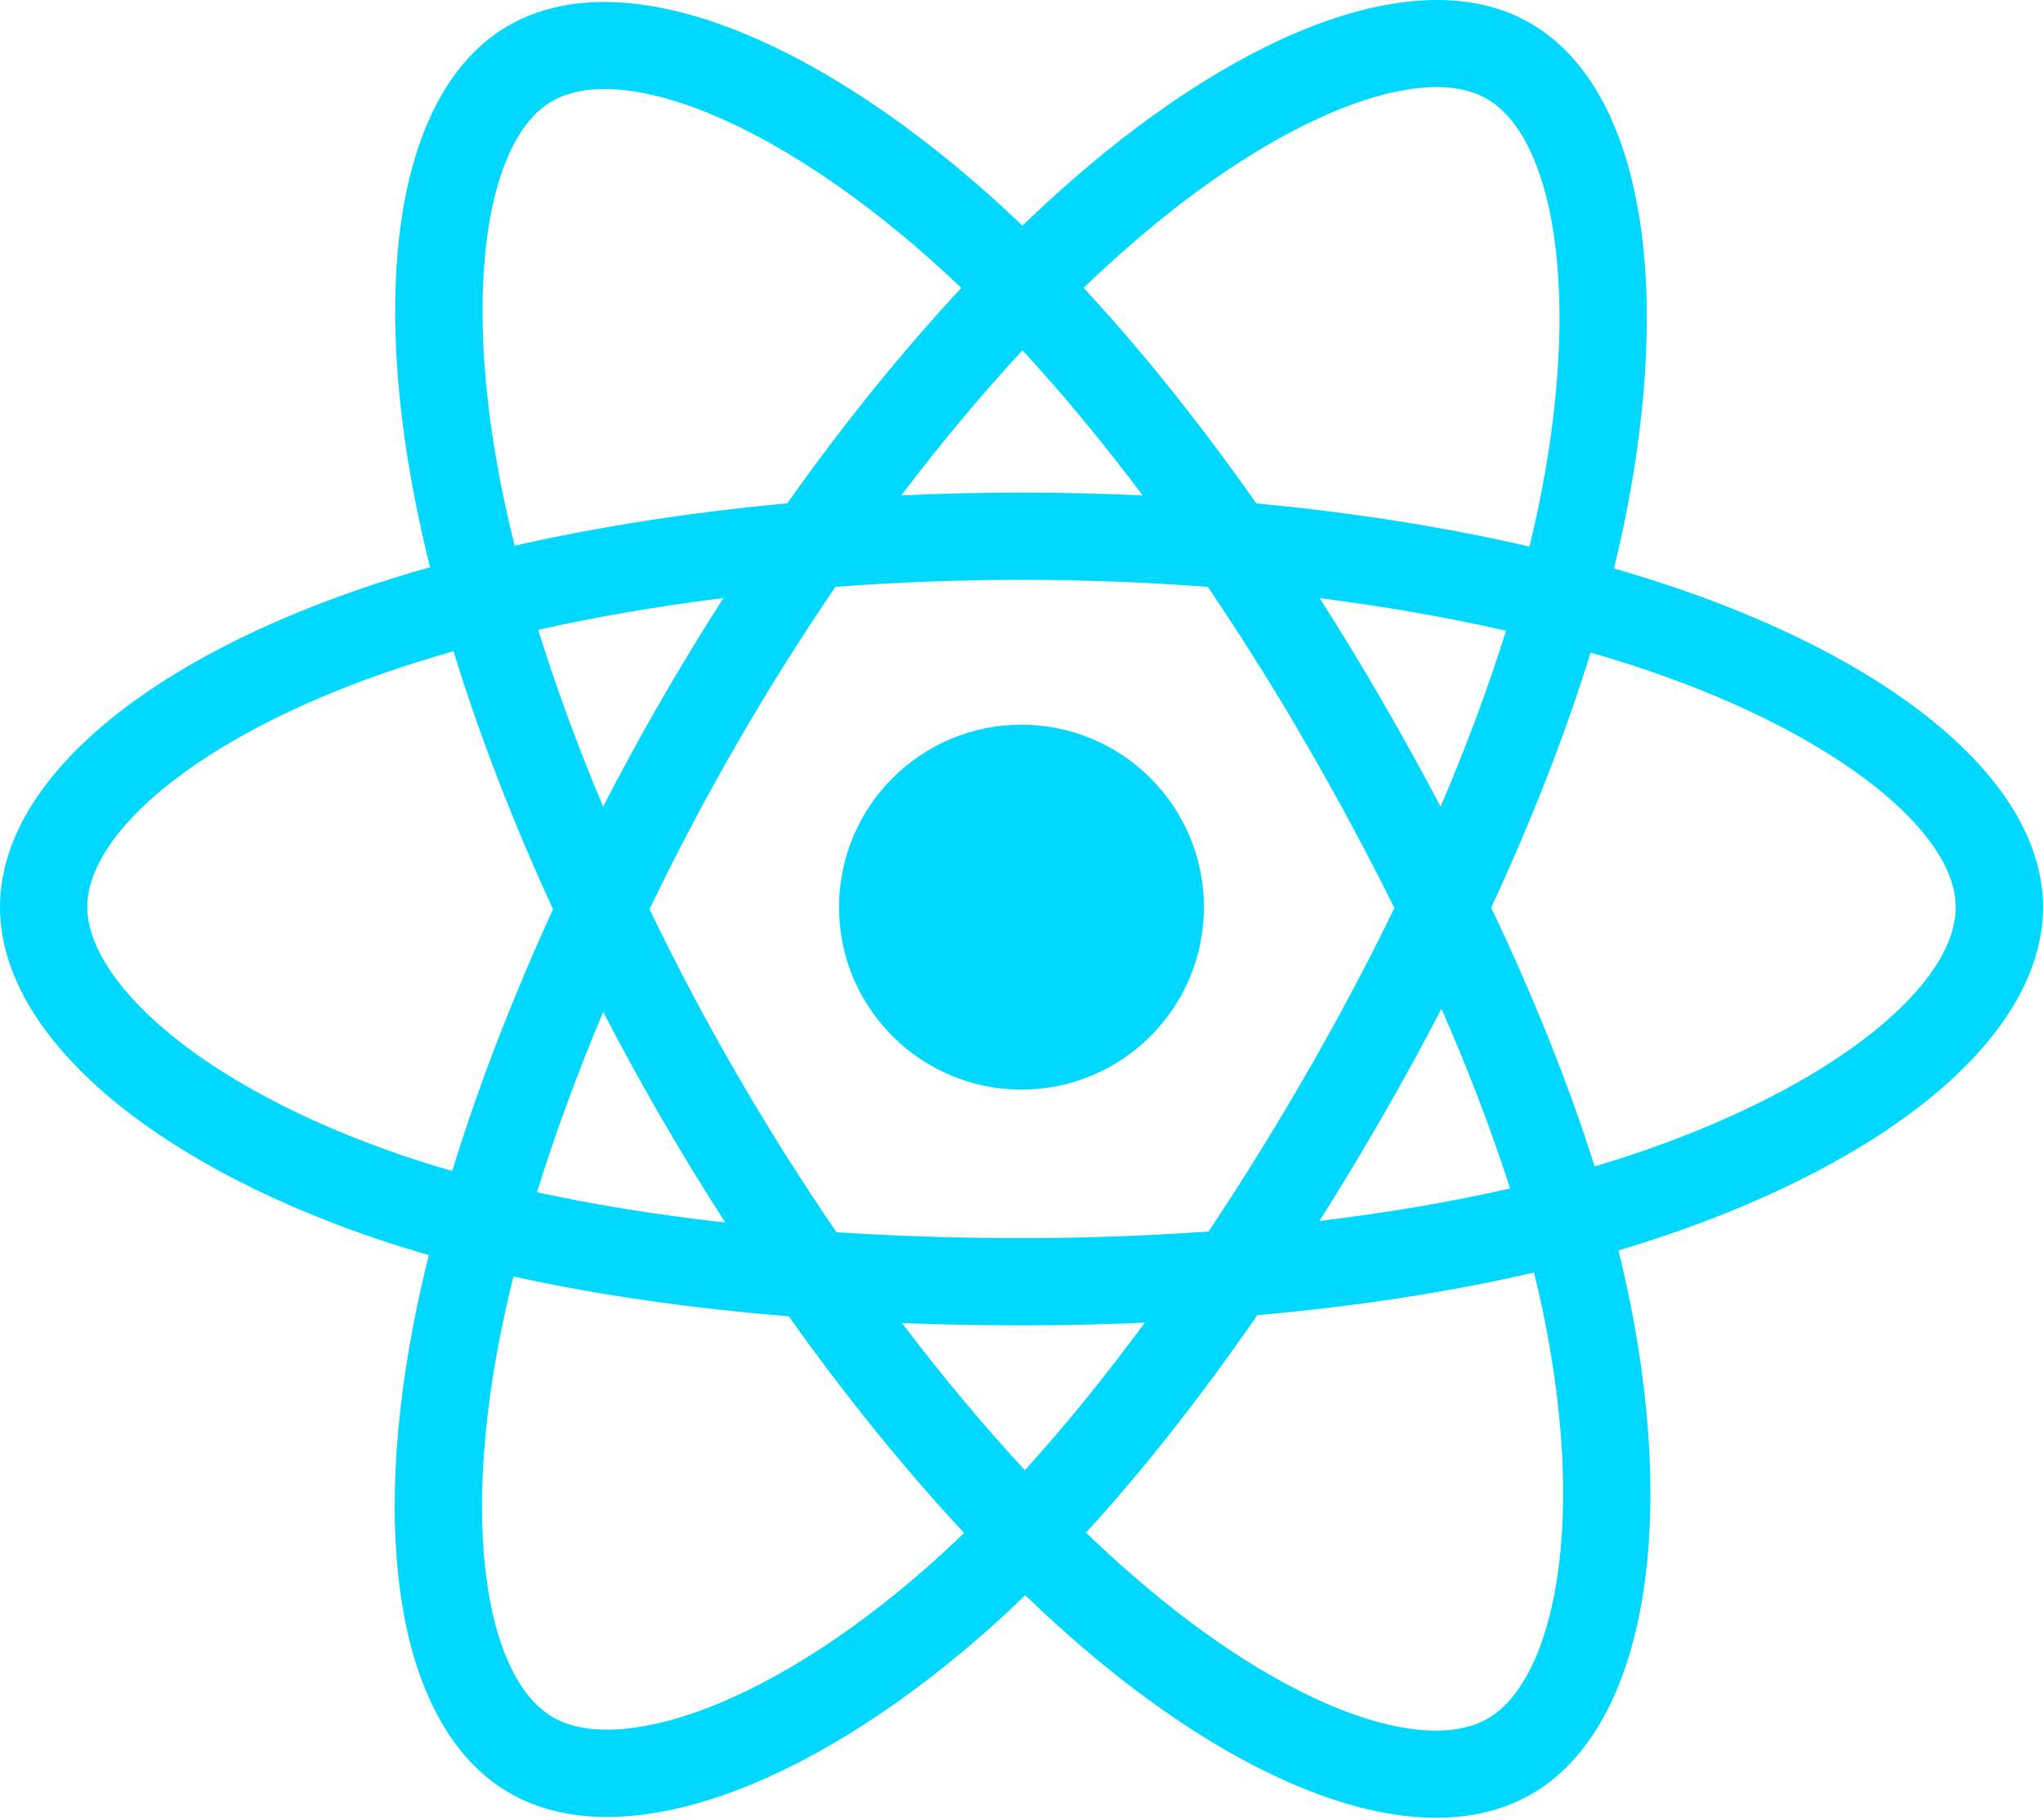
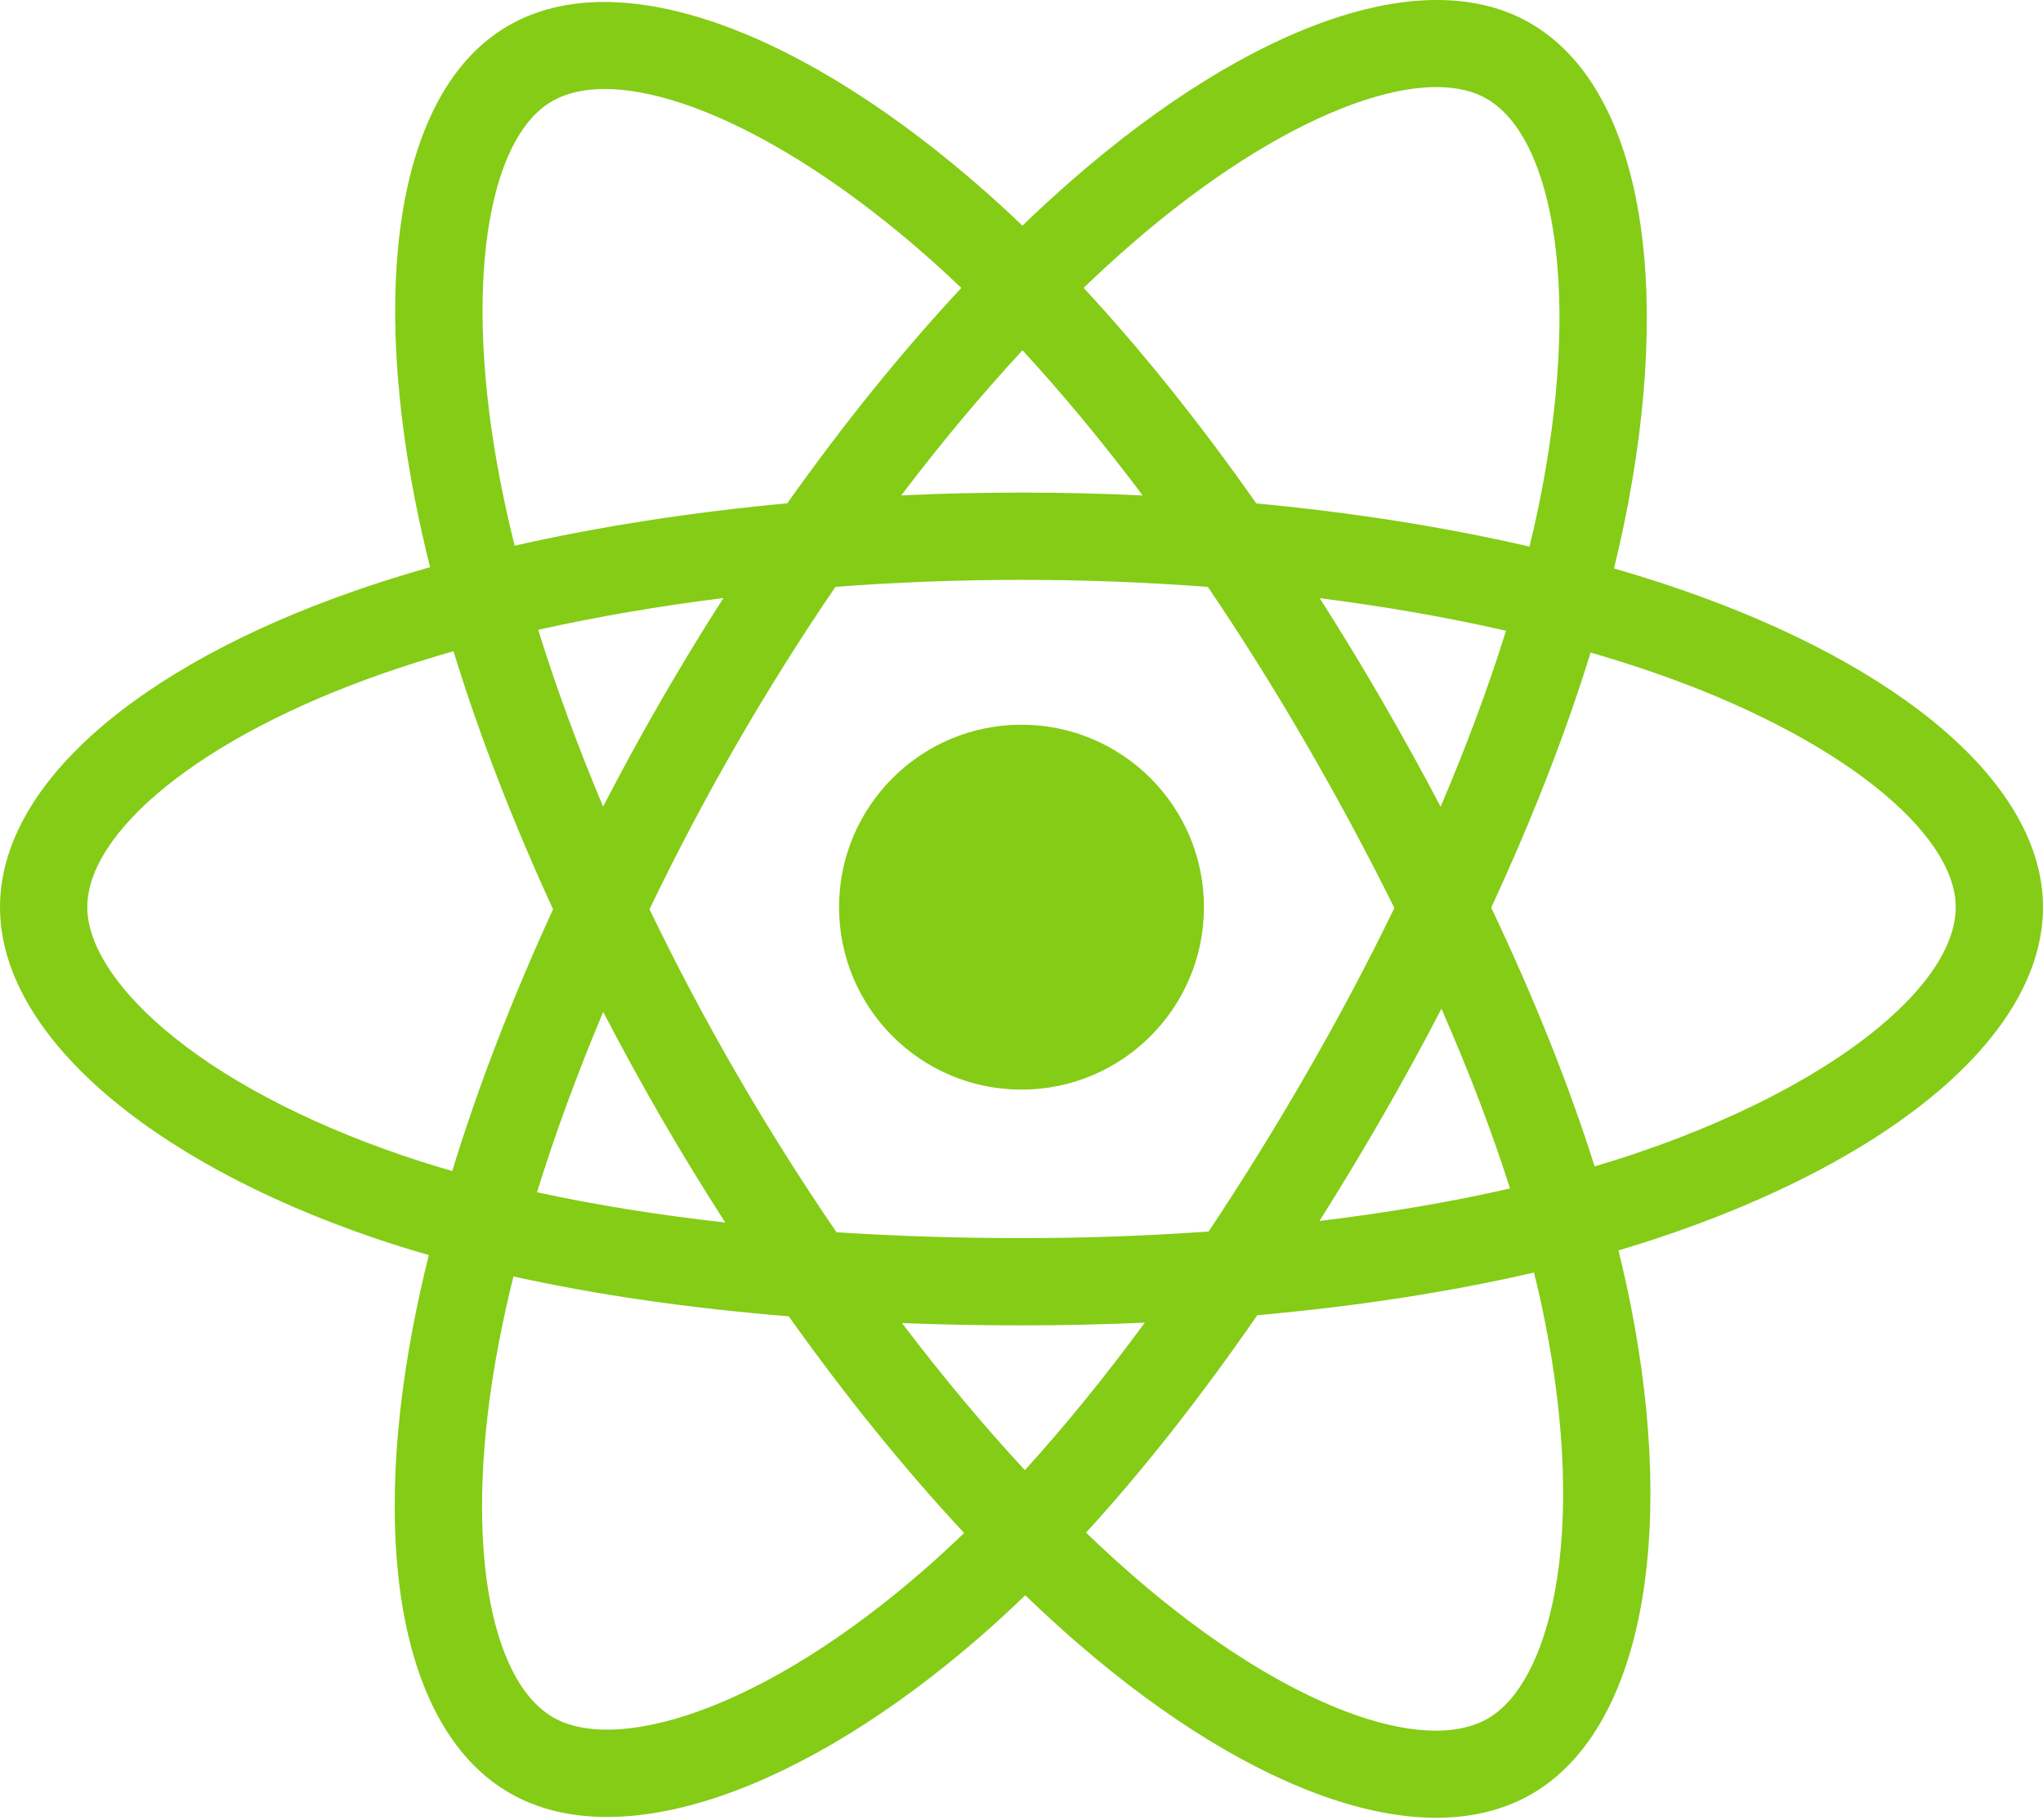
<svg xmlns="http://www.w3.org/2000/svg" aria-hidden="true" role="img" class="iconify iconify--logos" width="35.93" height="32" preserveAspectRatio="xMidYMid meet" viewBox="0 0 256 228">
-   <path fill="#00D8FF" d="M210.483 73.824a171.49 171.49 0 0 0-8.24-2.597c.465-1.9.893-3.777 1.273-5.621c6.238-30.281 2.16-54.676-11.769-62.708c-13.355-7.7-35.196.329-57.254 19.526a171.23 171.23 0 0 0-6.375 5.848a155.866 155.866 0 0 0-4.241-3.917C100.759 3.829 77.587-4.822 63.673 3.233C50.33 10.957 46.379 33.89 51.995 62.588a170.974 170.974 0 0 0 1.892 8.48c-3.28.932-6.445 1.924-9.474 2.98C17.309 83.498 0 98.307 0 113.668c0 15.865 18.582 31.778 46.812 41.427a145.52 145.52 0 0 0 6.921 2.165a167.467 167.467 0 0 0-2.01 9.138c-5.354 28.2-1.173 50.591 12.134 58.266c13.744 7.926 36.812-.22 59.273-19.855a145.567 145.567 0 0 0 5.342-4.923a168.064 168.064 0 0 0 6.92 6.314c21.758 18.722 43.246 26.282 56.54 18.586c13.731-7.949 18.194-32.003 12.4-61.268a145.016 145.016 0 0 0-1.535-6.842c1.62-.48 3.21-.974 4.76-1.488c29.348-9.723 48.443-25.443 48.443-41.52c0-15.417-17.868-30.326-45.517-39.844Zm-6.365 70.984c-1.4.463-2.836.91-4.3 1.345c-3.24-10.257-7.612-21.163-12.963-32.432c5.106-11 9.31-21.767 12.459-31.957c2.619.758 5.16 1.557 7.61 2.4c23.69 8.156 38.14 20.213 38.14 29.504c0 9.896-15.606 22.743-40.946 31.14Zm-10.514 20.834c2.562 12.94 2.927 24.64 1.23 33.787c-1.524 8.219-4.59 13.698-8.382 15.893c-8.067 4.67-25.32-1.4-43.927-17.412a156.726 156.726 0 0 1-6.437-5.87c7.214-7.889 14.423-17.06 21.459-27.246c12.376-1.098 24.068-2.894 34.671-5.345a134.17 134.17 0 0 1 1.386 6.193ZM87.276 214.515c-7.882 2.783-14.16 2.863-17.955.675c-8.075-4.657-11.432-22.636-6.853-46.752a156.923 156.923 0 0 1 1.869-8.499c10.486 2.32 22.093 3.988 34.498 4.994c7.084 9.967 14.501 19.128 21.976 27.15a134.668 134.668 0 0 1-4.877 4.492c-9.933 8.682-19.886 14.842-28.658 17.94ZM50.35 144.747c-12.483-4.267-22.792-9.812-29.858-15.863c-6.35-5.437-9.555-10.836-9.555-15.216c0-9.322 13.897-21.212 37.076-29.293c2.813-.98 5.757-1.905 8.812-2.773c3.204 10.42 7.406 21.315 12.477 32.332c-5.137 11.18-9.399 22.249-12.634 32.792a134.718 134.718 0 0 1-6.318-1.979Zm12.378-84.26c-4.811-24.587-1.616-43.134 6.425-47.789c8.564-4.958 27.502 2.111 47.463 19.835a144.318 144.318 0 0 1 3.841 3.545c-7.438 7.987-14.787 17.08-21.808 26.988c-12.04 1.116-23.565 2.908-34.161 5.309a160.342 160.342 0 0 1-1.76-7.887Zm110.427 27.268a347.8 347.8 0 0 0-7.785-12.803c8.168 1.033 15.994 2.404 23.343 4.08c-2.206 7.072-4.956 14.465-8.193 22.045a381.151 381.151 0 0 0-7.365-13.322Zm-45.032-43.861c5.044 5.465 10.096 11.566 15.065 18.186a322.04 322.04 0 0 0-30.257-.006c4.974-6.559 10.069-12.652 15.192-18.18ZM82.802 87.83a323.167 323.167 0 0 0-7.227 13.238c-3.184-7.553-5.909-14.98-8.134-22.152c7.304-1.634 15.093-2.97 23.209-3.984a321.524 321.524 0 0 0-7.848 12.897Zm8.081 65.352c-8.385-.936-16.291-2.203-23.593-3.793c2.26-7.3 5.045-14.885 8.298-22.6a321.187 321.187 0 0 0 7.257 13.246c2.594 4.48 5.28 8.868 8.038 13.147Zm37.542 31.03c-5.184-5.592-10.354-11.779-15.403-18.433c4.902.192 9.899.29 14.978.29c5.218 0 10.376-.117 15.453-.343c-4.985 6.774-10.018 12.97-15.028 18.486Zm52.198-57.817c3.422 7.8 6.306 15.345 8.596 22.52c-7.422 1.694-15.436 3.058-23.88 4.071a382.417 382.417 0 0 0 7.859-13.026a347.403 347.403 0 0 0 7.425-13.565Zm-16.898 8.101a358.557 358.557 0 0 1-12.281 19.815a329.4 329.4 0 0 1-23.444.823c-7.967 0-15.716-.248-23.178-.732a310.202 310.202 0 0 1-12.513-19.846h.001a307.41 307.41 0 0 1-10.923-20.627a310.278 310.278 0 0 1 10.89-20.637l-.001.001a307.318 307.318 0 0 1 12.413-19.761c7.613-.576 15.42-.876 23.31-.876H128c7.926 0 15.743.303 23.354.883a329.357 329.357 0 0 1 12.335 19.695a358.489 358.489 0 0 1 11.036 20.54a329.472 329.472 0 0 1-11 20.722Zm22.56-122.124c8.572 4.944 11.906 24.881 6.52 51.026c-.344 1.668-.73 3.367-1.15 5.09c-10.622-2.452-22.155-4.275-34.23-5.408c-7.034-10.017-14.323-19.124-21.64-27.008a160.789 160.789 0 0 1 5.888-5.4c18.9-16.447 36.564-22.941 44.612-18.3ZM128 90.808c12.625 0 22.86 10.235 22.86 22.86s-10.235 22.86-22.86 22.86s-22.86-10.235-22.86-22.86s10.235-22.86 22.86-22.86Z" />
+   <path fill="#84cc16" d="M210.483 73.824a171.49 171.49 0 0 0-8.24-2.597c.465-1.9.893-3.777 1.273-5.621c6.238-30.281 2.16-54.676-11.769-62.708c-13.355-7.7-35.196.329-57.254 19.526a171.23 171.23 0 0 0-6.375 5.848a155.866 155.866 0 0 0-4.241-3.917C100.759 3.829 77.587-4.822 63.673 3.233C50.33 10.957 46.379 33.89 51.995 62.588a170.974 170.974 0 0 0 1.892 8.48c-3.28.932-6.445 1.924-9.474 2.98C17.309 83.498 0 98.307 0 113.668c0 15.865 18.582 31.778 46.812 41.427a145.52 145.52 0 0 0 6.921 2.165a167.467 167.467 0 0 0-2.01 9.138c-5.354 28.2-1.173 50.591 12.134 58.266c13.744 7.926 36.812-.22 59.273-19.855a145.567 145.567 0 0 0 5.342-4.923a168.064 168.064 0 0 0 6.92 6.314c21.758 18.722 43.246 26.282 56.54 18.586c13.731-7.949 18.194-32.003 12.4-61.268a145.016 145.016 0 0 0-1.535-6.842c1.62-.48 3.21-.974 4.76-1.488c29.348-9.723 48.443-25.443 48.443-41.52c0-15.417-17.868-30.326-45.517-39.844Zm-6.365 70.984c-1.4.463-2.836.91-4.3 1.345c-3.24-10.257-7.612-21.163-12.963-32.432c5.106-11 9.31-21.767 12.459-31.957c2.619.758 5.16 1.557 7.61 2.4c23.69 8.156 38.14 20.213 38.14 29.504c0 9.896-15.606 22.743-40.946 31.14Zm-10.514 20.834c2.562 12.94 2.927 24.64 1.23 33.787c-1.524 8.219-4.59 13.698-8.382 15.893c-8.067 4.67-25.32-1.4-43.927-17.412a156.726 156.726 0 0 1-6.437-5.87c7.214-7.889 14.423-17.06 21.459-27.246c12.376-1.098 24.068-2.894 34.671-5.345a134.17 134.17 0 0 1 1.386 6.193ZM87.276 214.515c-7.882 2.783-14.16 2.863-17.955.675c-8.075-4.657-11.432-22.636-6.853-46.752a156.923 156.923 0 0 1 1.869-8.499c10.486 2.32 22.093 3.988 34.498 4.994c7.084 9.967 14.501 19.128 21.976 27.15a134.668 134.668 0 0 1-4.877 4.492c-9.933 8.682-19.886 14.842-28.658 17.94ZM50.35 144.747c-12.483-4.267-22.792-9.812-29.858-15.863c-6.35-5.437-9.555-10.836-9.555-15.216c0-9.322 13.897-21.212 37.076-29.293c2.813-.98 5.757-1.905 8.812-2.773c3.204 10.42 7.406 21.315 12.477 32.332c-5.137 11.18-9.399 22.249-12.634 32.792a134.718 134.718 0 0 1-6.318-1.979Zm12.378-84.26c-4.811-24.587-1.616-43.134 6.425-47.789c8.564-4.958 27.502 2.111 47.463 19.835a144.318 144.318 0 0 1 3.841 3.545c-7.438 7.987-14.787 17.080-21.808 26.988c-12.04 1.116-23.565 2.908-34.161 5.309a160.342 160.342 0 0 1-1.76-7.887Zm110.427 27.268a347.8 347.8 0 0 0-7.785-12.803c8.168 1.033 15.994 2.404 23.343 4.08c-2.206 7.072-4.956 14.465-8.193 22.045a381.151 381.151 0 0 0-7.365-13.322Zm-45.032-43.861c5.044 5.465 10.096 11.566 15.065 18.186a322.04 322.04 0 0 0-30.257-.006c4.974-6.559 10.069-12.652 15.192-18.18ZM82.802 87.83a323.167 323.167 0 0 0-7.227 13.238c-3.184-7.553-5.909-14.98-8.134-22.152c7.304-1.634 15.093-2.97 23.209-3.984a321.524 321.524 0 0 0-7.848 12.897Zm8.081 65.352c-8.385-.936-16.291-2.203-23.593-3.793c2.26-7.3 5.045-14.885 8.298-22.6a321.187 321.187 0 0 0 7.257 13.246c2.594 4.48 5.28 8.868 8.038 13.147Zm37.542 31.03c-5.184-5.592-10.354-11.779-15.403-18.433c4.902.192 9.899.29 14.978.29c5.218 0 10.376-.117 15.453-.343c-4.985 6.774-10.018 12.97-15.028 18.486Zm52.198-57.817c3.422 7.8 6.306 15.345 8.596 22.52c-7.422 1.694-15.436 3.058-23.880 4.071a382.417 382.417 0 0 0 7.859-13.026a347.403 347.403 0 0 0 7.425-13.565Zm-16.898 8.101a358.557 358.557 0 0 1-12.281 19.815a329.4 329.4 0 0 1-23.444.823c-7.967 0-15.716-.248-23.178-.732a310.202 310.202 0 0 1-12.513-19.846h.001a307.41 307.41 0 0 1-10.923-20.627a310.278 310.278 0 0 1 10.89-20.637l-.001.001a307.318 307.318 0 0 1 12.413-19.761c7.613-.576 15.42-.876 23.31-.876H128c7.926 0 15.743.303 23.354.883a329.357 329.357 0 0 1 12.335 19.695a358.489 358.489 0 0 1 11.036 20.54a329.472 329.472 0 0 1-11 20.722Zm22.56-122.124c8.572 4.944 11.906 24.881 6.52 51.026c-.344 1.668-.73 3.367-1.15 5.09c-10.622-2.452-22.155-4.275-34.23-5.408c-7.034-10.017-14.323-19.124-21.64-27.008a160.789 160.789 0 0 1 5.888-5.4c18.9-16.447 36.564-22.941 44.612-18.3ZM128 90.808c12.625 0 22.86 10.235 22.86 22.86s-10.235 22.86-22.86 22.86s-22.86-10.235-22.86-22.86s10.235-22.86 22.86-22.86Z" />
</svg>
